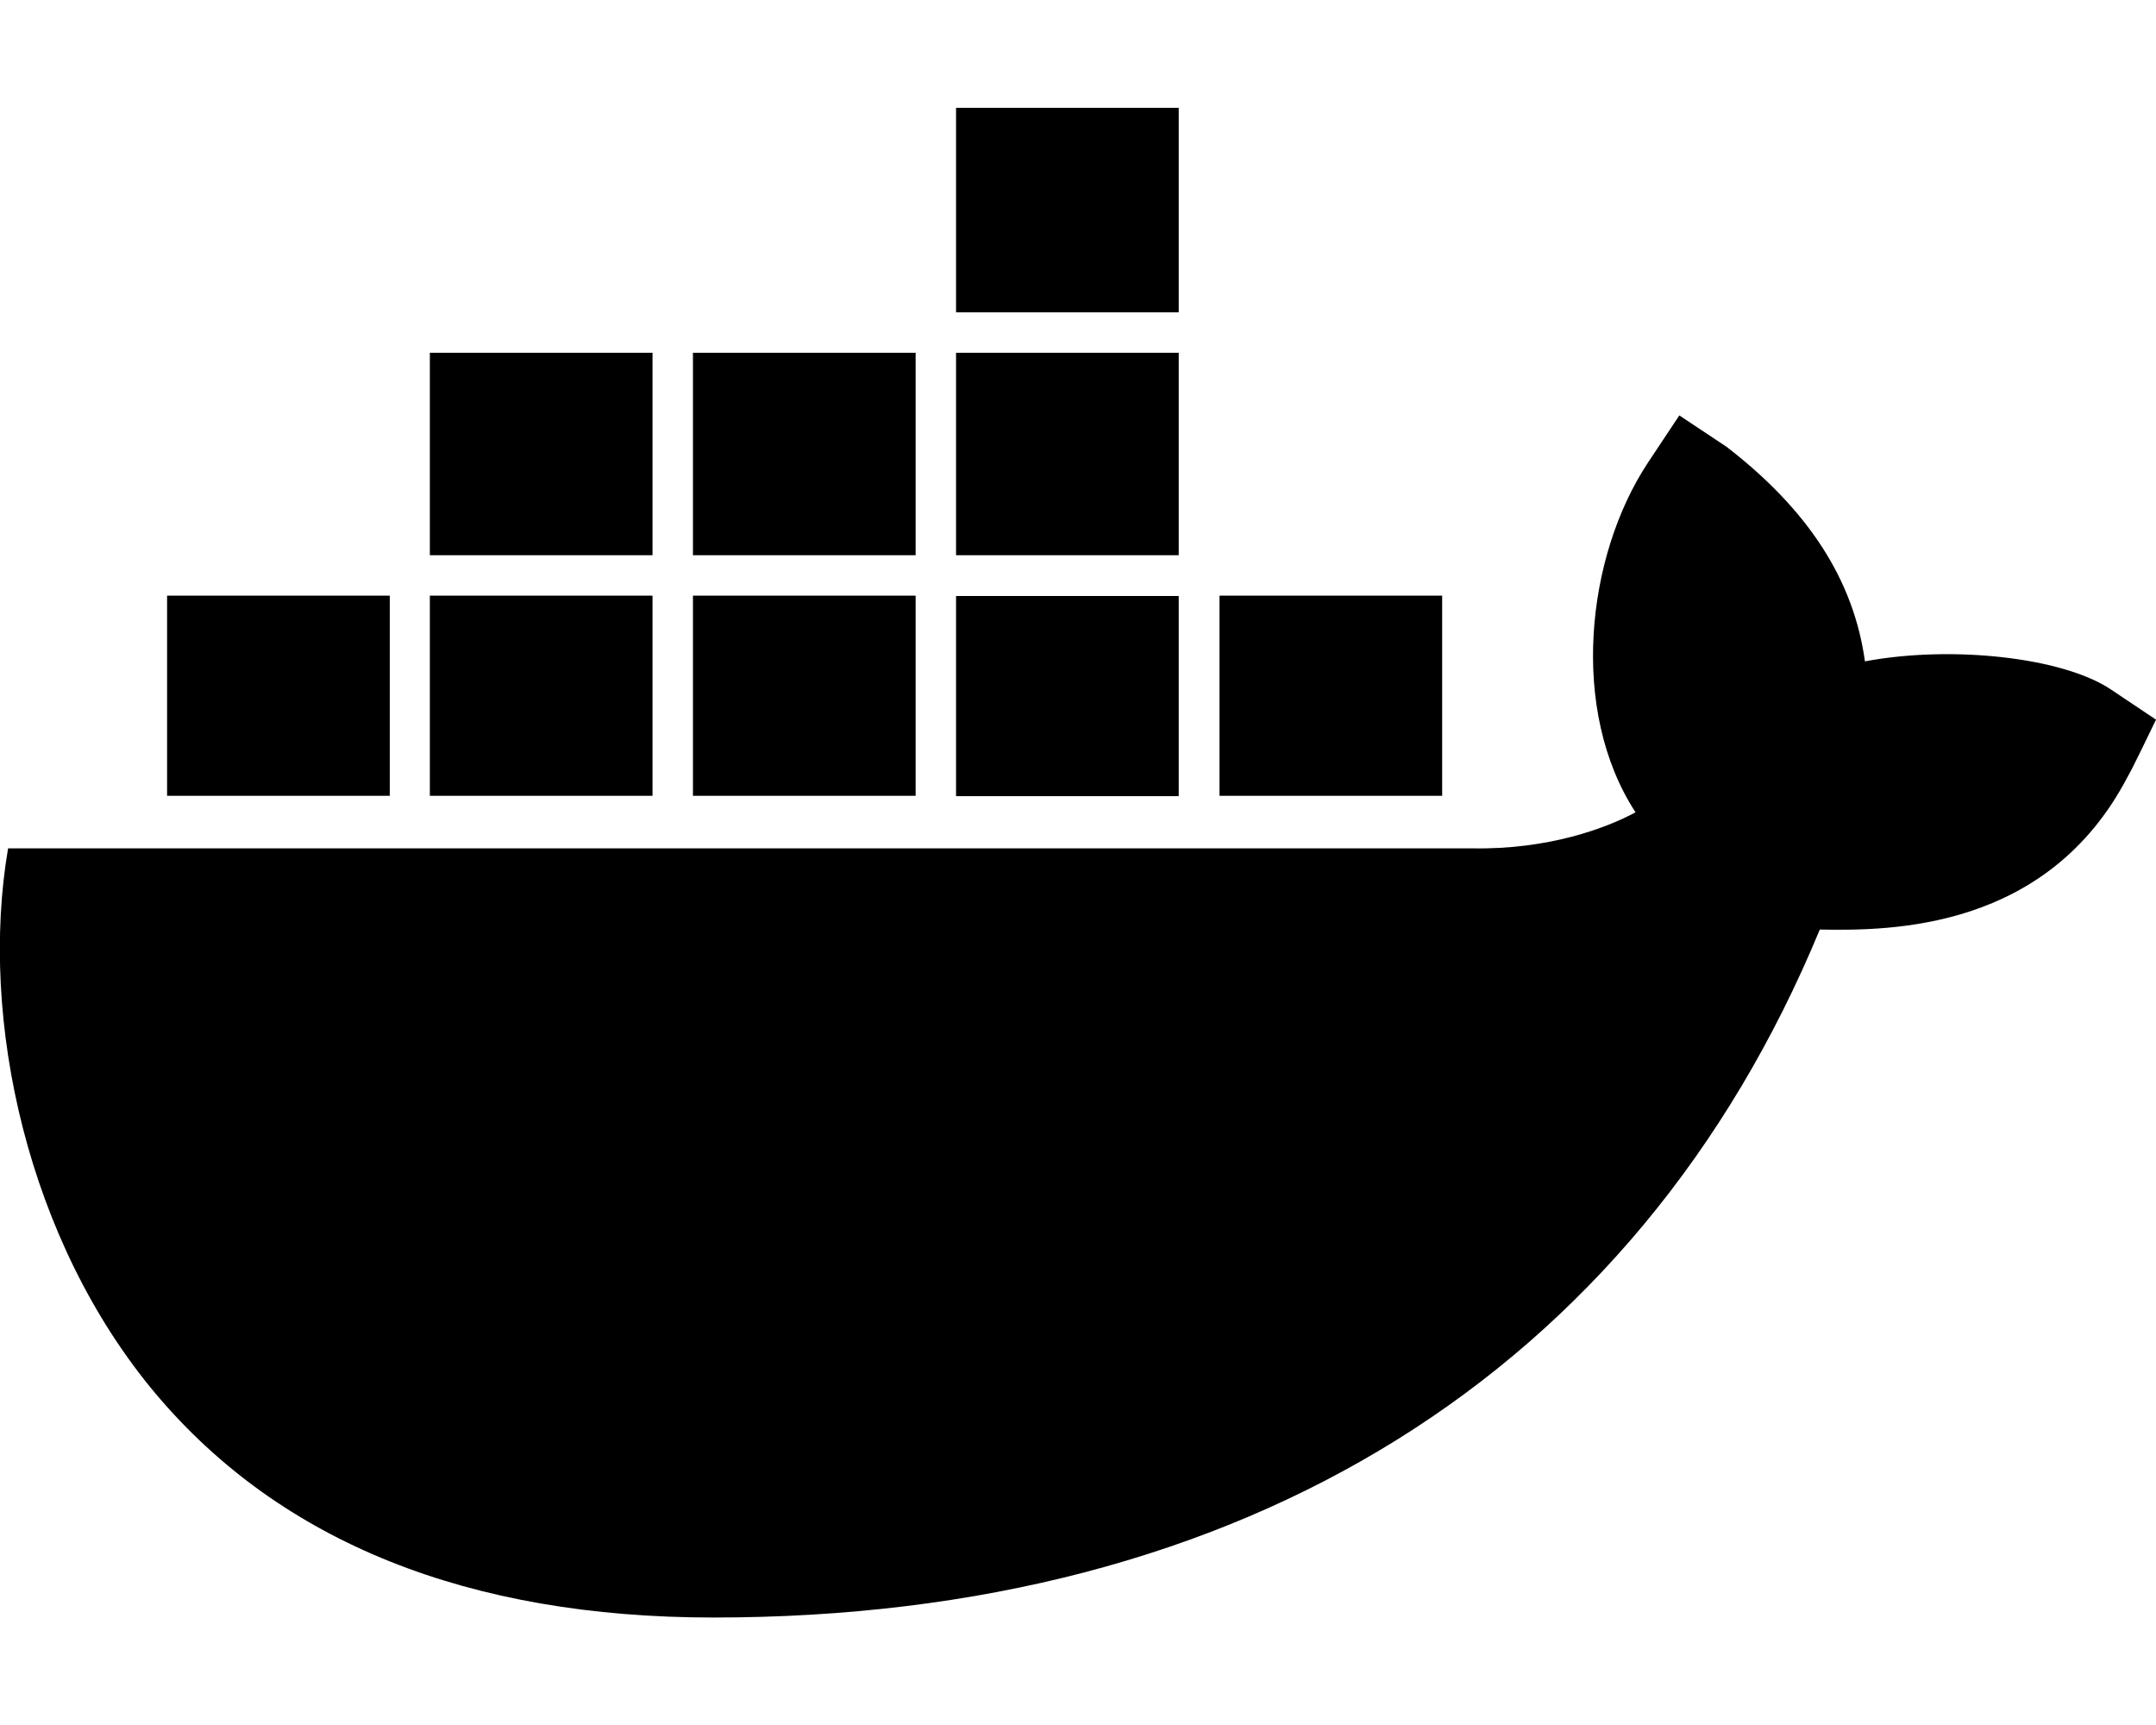
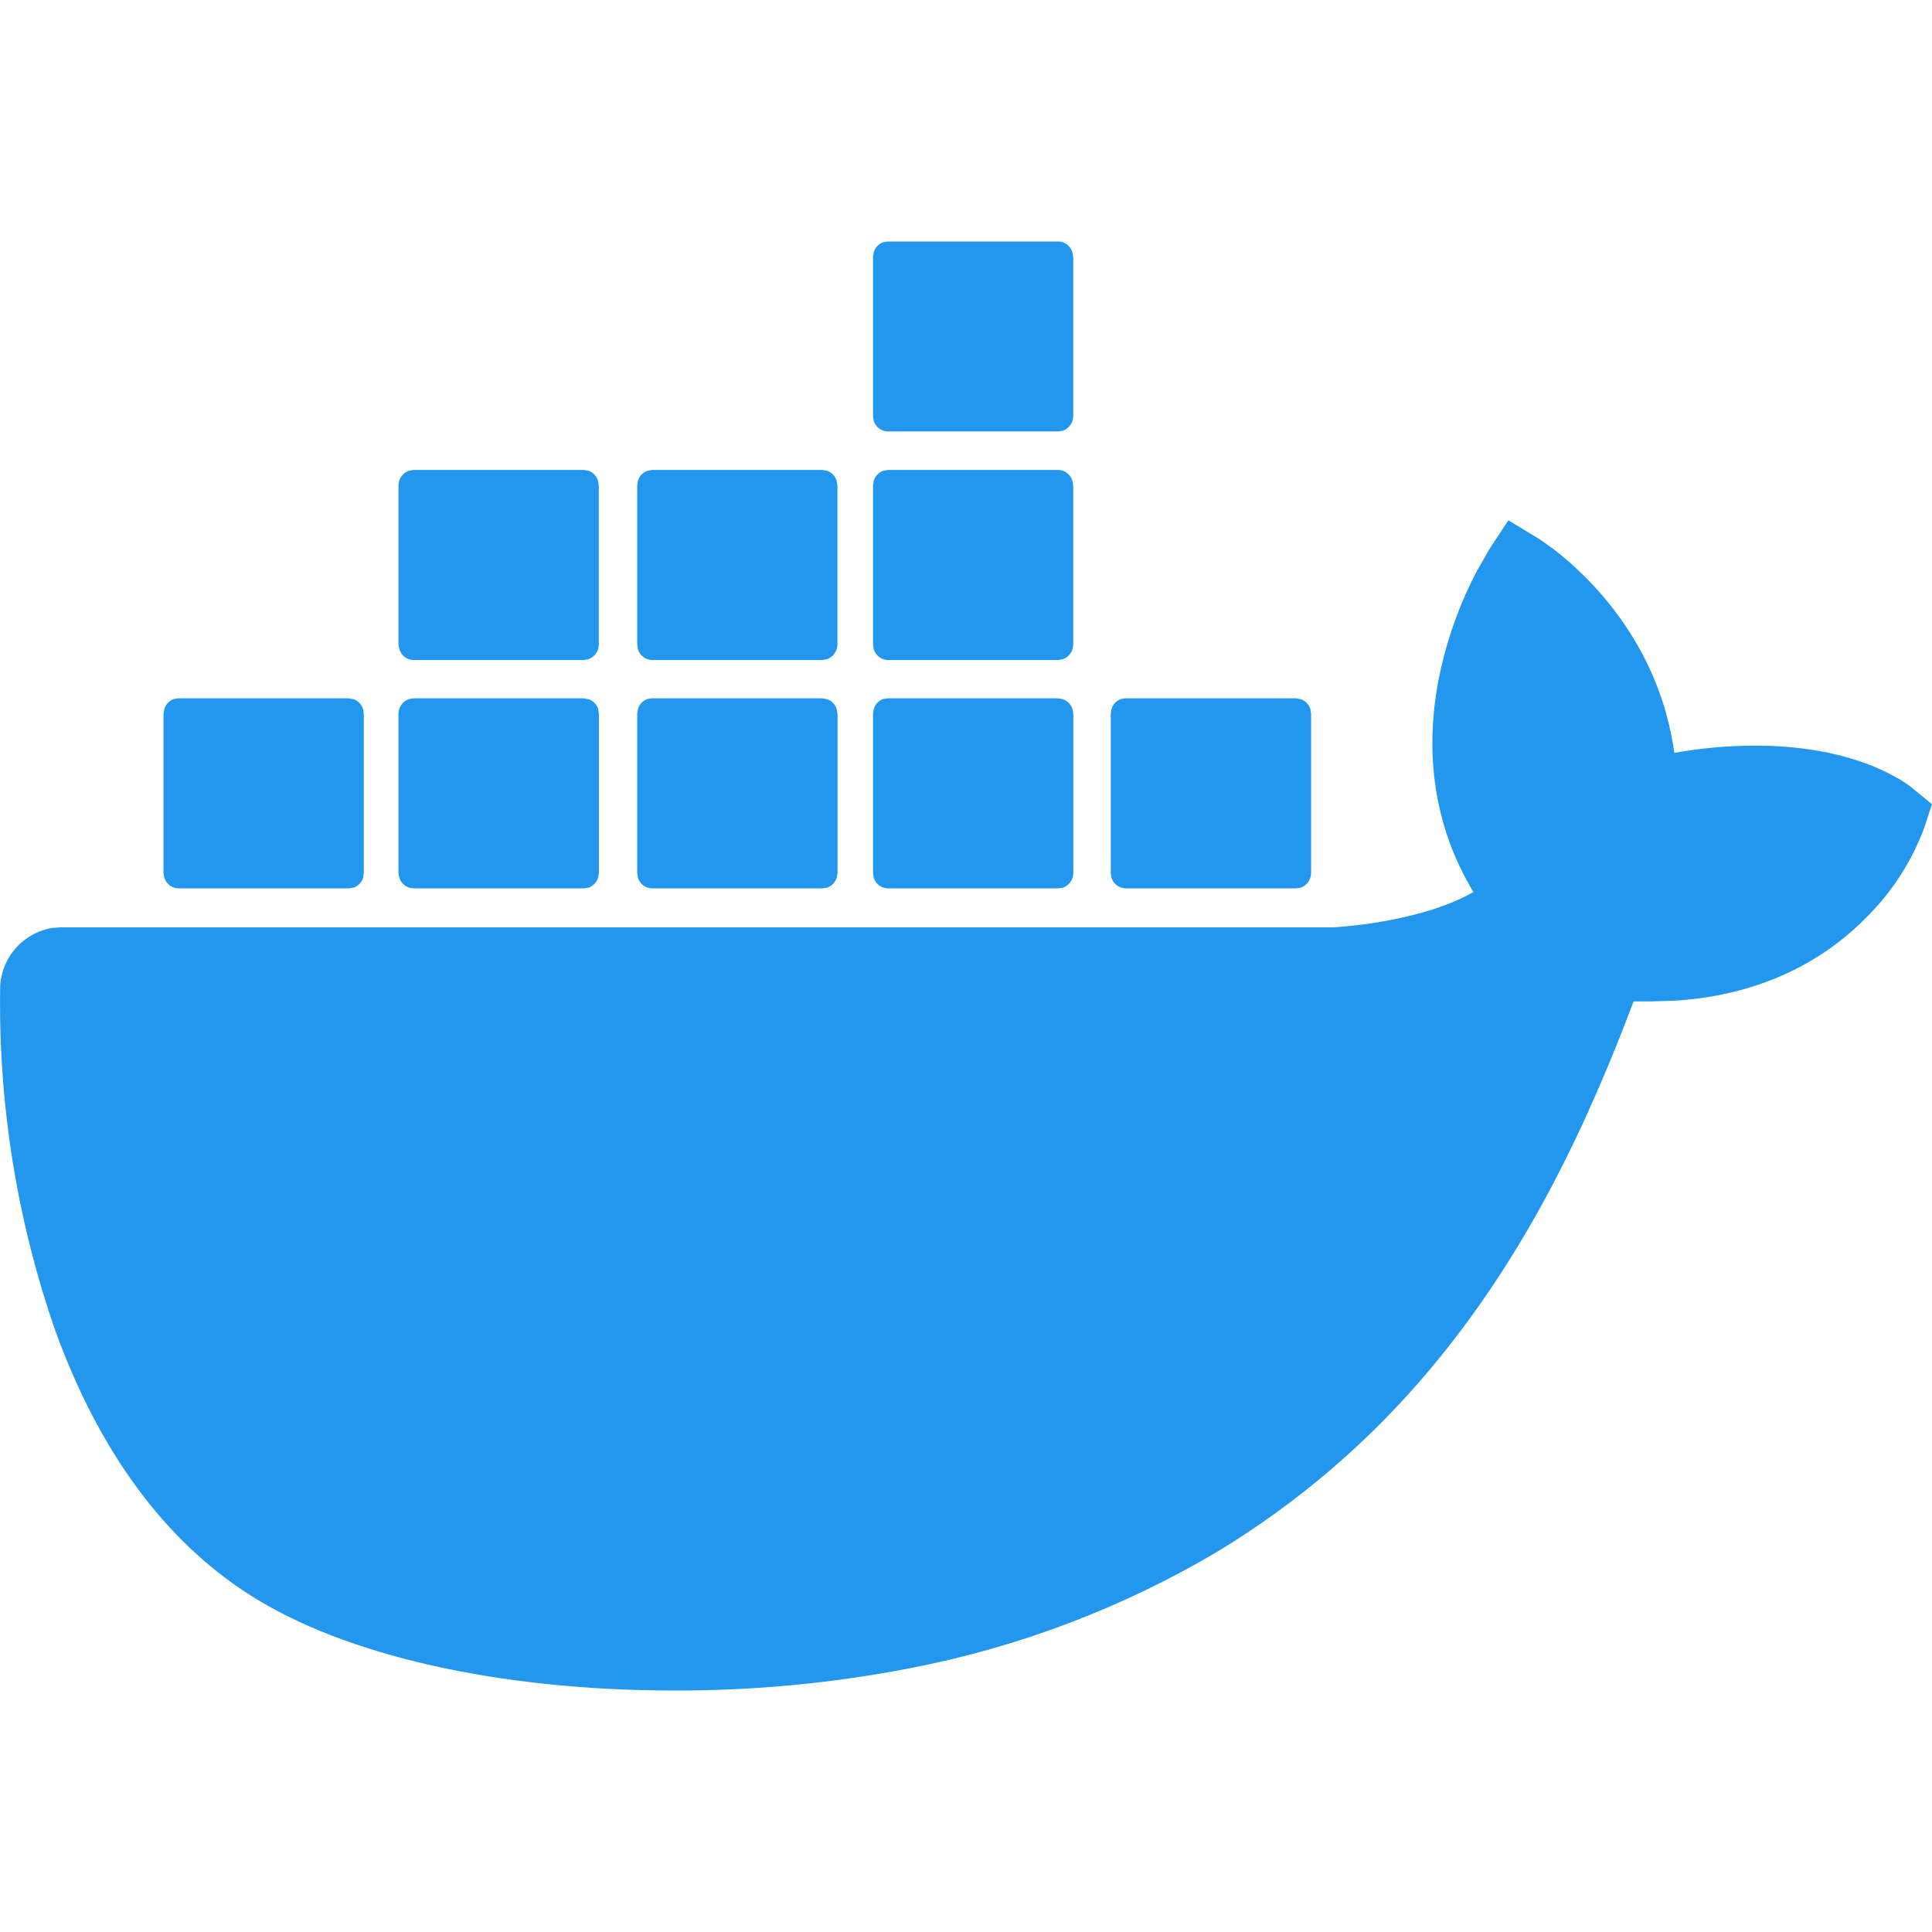
- <svg xmlns="http://www.w3.org/2000/svg" viewBox="0 0 640 512">
-   <path d="M349.9 236.3h-66.1v-59.4h66.1v59.4zm0-204.3h-66.1v60.7h66.1V32zm78.2 144.8H362v59.4h66.1v-59.4zm-156.3-72.1h-66.1v60.1h66.1v-60.1zm78.1 0h-66.1v60.1h66.1v-60.1zm276.8 100c-14.4-9.7-47.6-13.2-73.1-8.4-3.3-24-16.7-44.9-41.1-63.7l-14-9.3-9.3 14c-18.4 27.8-23.4 73.6-3.7 103.8-8.7 4.7-25.8 11.1-48.4 10.7H2.4c-8.7 50.8 5.8 116.8 44 162.1 37.1 43.9 92.7 66.2 165.4 66.2 157.4 0 273.9-72.5 328.4-204.2 21.4 .4 67.6 .1 91.3-45.2 1.5-2.5 6.6-13.2 8.5-17.1l-13.3-8.9zm-511.1-27.9h-66v59.4h66.1v-59.4zm78.1 0h-66.1v59.4h66.1v-59.4zm78.1 0h-66.1v59.4h66.1v-59.4zm-78.1-72.1h-66.1v60.1h66.1v-60.1z" />
+ <svg xmlns="http://www.w3.org/2000/svg" width="800px" height="800px" viewBox="0 0 16 16" fill="none">
+   <path fill="#2396ED" d="M12.342 4.536l.15-.227.262.159.116.083c.28.216.869.768.996 1.684.223-.04.448-.06.673-.06.534 0 .893.124 1.097.227l.105.057.068.045.191.156-.066.2a2.044 2.044 0 01-.47.73c-.29.299-.8.652-1.609.698l-.178.005h-.148c-.37.977-.867 2.078-1.702 3.066a7.081 7.081 0 01-1.74 1.488 7.941 7.941 0 01-2.549.968c-.644.125-1.298.187-1.953.185-1.45 0-2.73-.288-3.517-.792-.703-.449-1.243-1.182-1.606-2.177a8.25 8.25 0 01-.461-2.83.516.516 0 01.432-.516l.068-.005h10.54l.092-.007.149-.016c.256-.034.646-.11.92-.27-.328-.543-.421-1.178-.268-1.854a3.3 3.3 0 01.3-.81l.108-.187zM2.89 5.784l.04.007a.127.127 0 01.077.082l.006.04v1.315l-.006.041a.127.127 0 01-.078.082l-.039.006H1.478a.124.124 0 01-.117-.088l-.007-.04V5.912l.007-.04a.127.127 0 01.078-.083l.039-.006H2.89zm1.947 0l.039.007a.127.127 0 01.078.082l.006.04v1.315l-.007.041a.127.127 0 01-.078.082l-.039.006H3.424a.125.125 0 01-.117-.088L3.3 7.23V5.913a.13.13 0 01.085-.123l.039-.007h1.413zm1.976 0l.039.007a.127.127 0 01.077.082l.007.04v1.315l-.007.041a.127.127 0 01-.078.082l-.039.006H5.4a.124.124 0 01-.117-.088l-.006-.04V5.912l.006-.04a.127.127 0 01.078-.083l.039-.006h1.413zm1.952 0l.039.007a.127.127 0 01.078.082l.007.04v1.315a.13.13 0 01-.085.123l-.04.006H7.353a.124.124 0 01-.117-.088l-.006-.04V5.912l.006-.04a.127.127 0 01.078-.083l.04-.006h1.412zm1.97 0l.039.007a.127.127 0 01.078.082l.006.04v1.315a.13.13 0 01-.085.123l-.039.006H9.322a.124.124 0 01-.117-.088l-.006-.04V5.912l.006-.04a.127.127 0 01.078-.083l.04-.006h1.411zM4.835 3.892l.04.007a.127.127 0 01.077.081l.007.041v1.315a.13.13 0 01-.085.123l-.039.007H3.424a.125.125 0 01-.117-.09l-.007-.04V4.021a.13.13 0 01.085-.122l.039-.007h1.412zm1.976 0l.04.007a.127.127 0 01.077.081l.007.041v1.315a.13.13 0 01-.085.123l-.039.007H5.4a.125.125 0 01-.117-.09l-.006-.04V4.021l.006-.04a.127.127 0 01.078-.082l.039-.007h1.412zm1.953 0c.054 0 .1.037.117.088l.007.041v1.315a.13.13 0 01-.085.123l-.04.007H7.353a.125.125 0 01-.117-.09l-.006-.04V4.021l.006-.04a.127.127 0 01.078-.082l.04-.007h1.412zm0-1.892c.054 0 .1.037.117.088l.007.04v1.316a.13.13 0 01-.085.123l-.04.006H7.353a.124.124 0 01-.117-.088l-.006-.04V2.128l.006-.04a.127.127 0 01.078-.082L7.353 2h1.412z" />
</svg>
